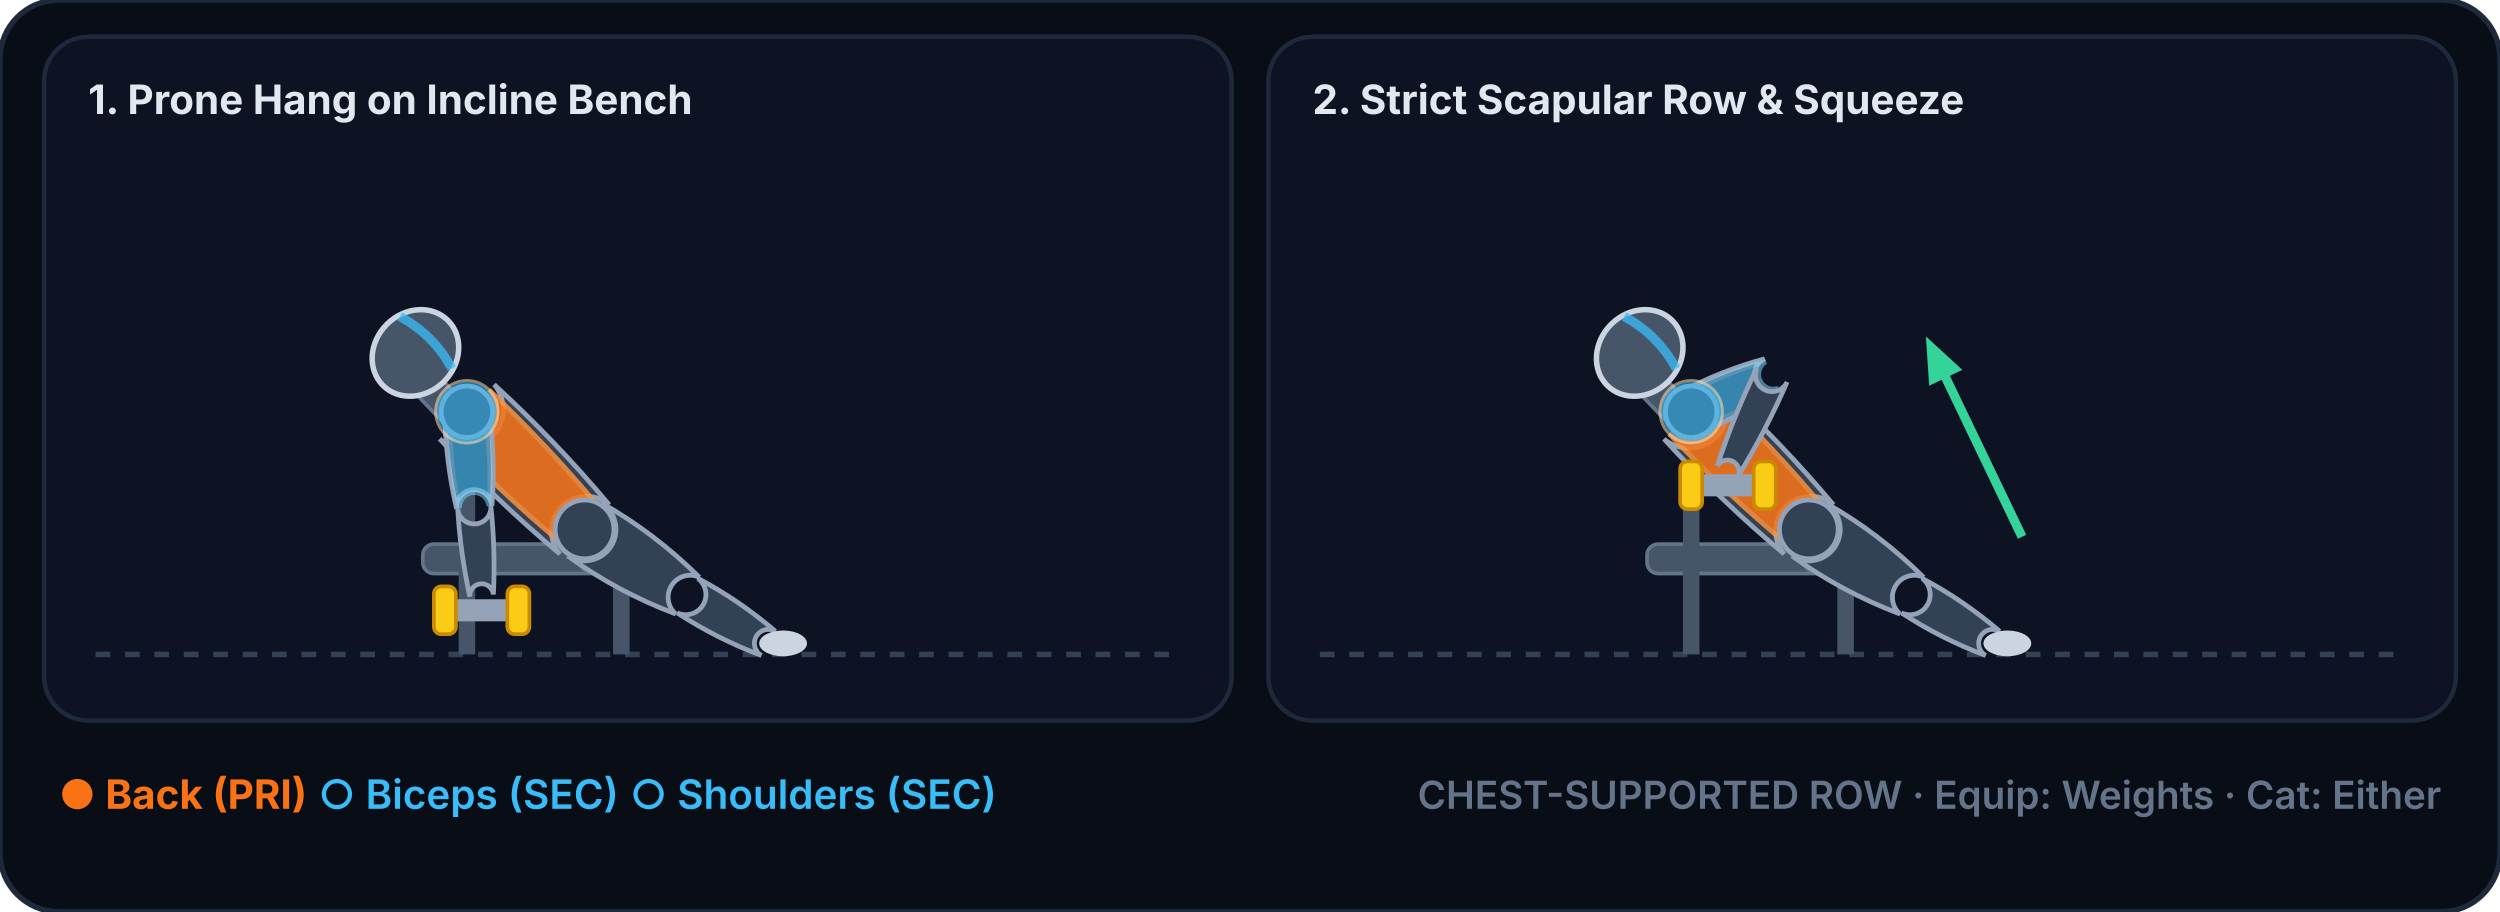
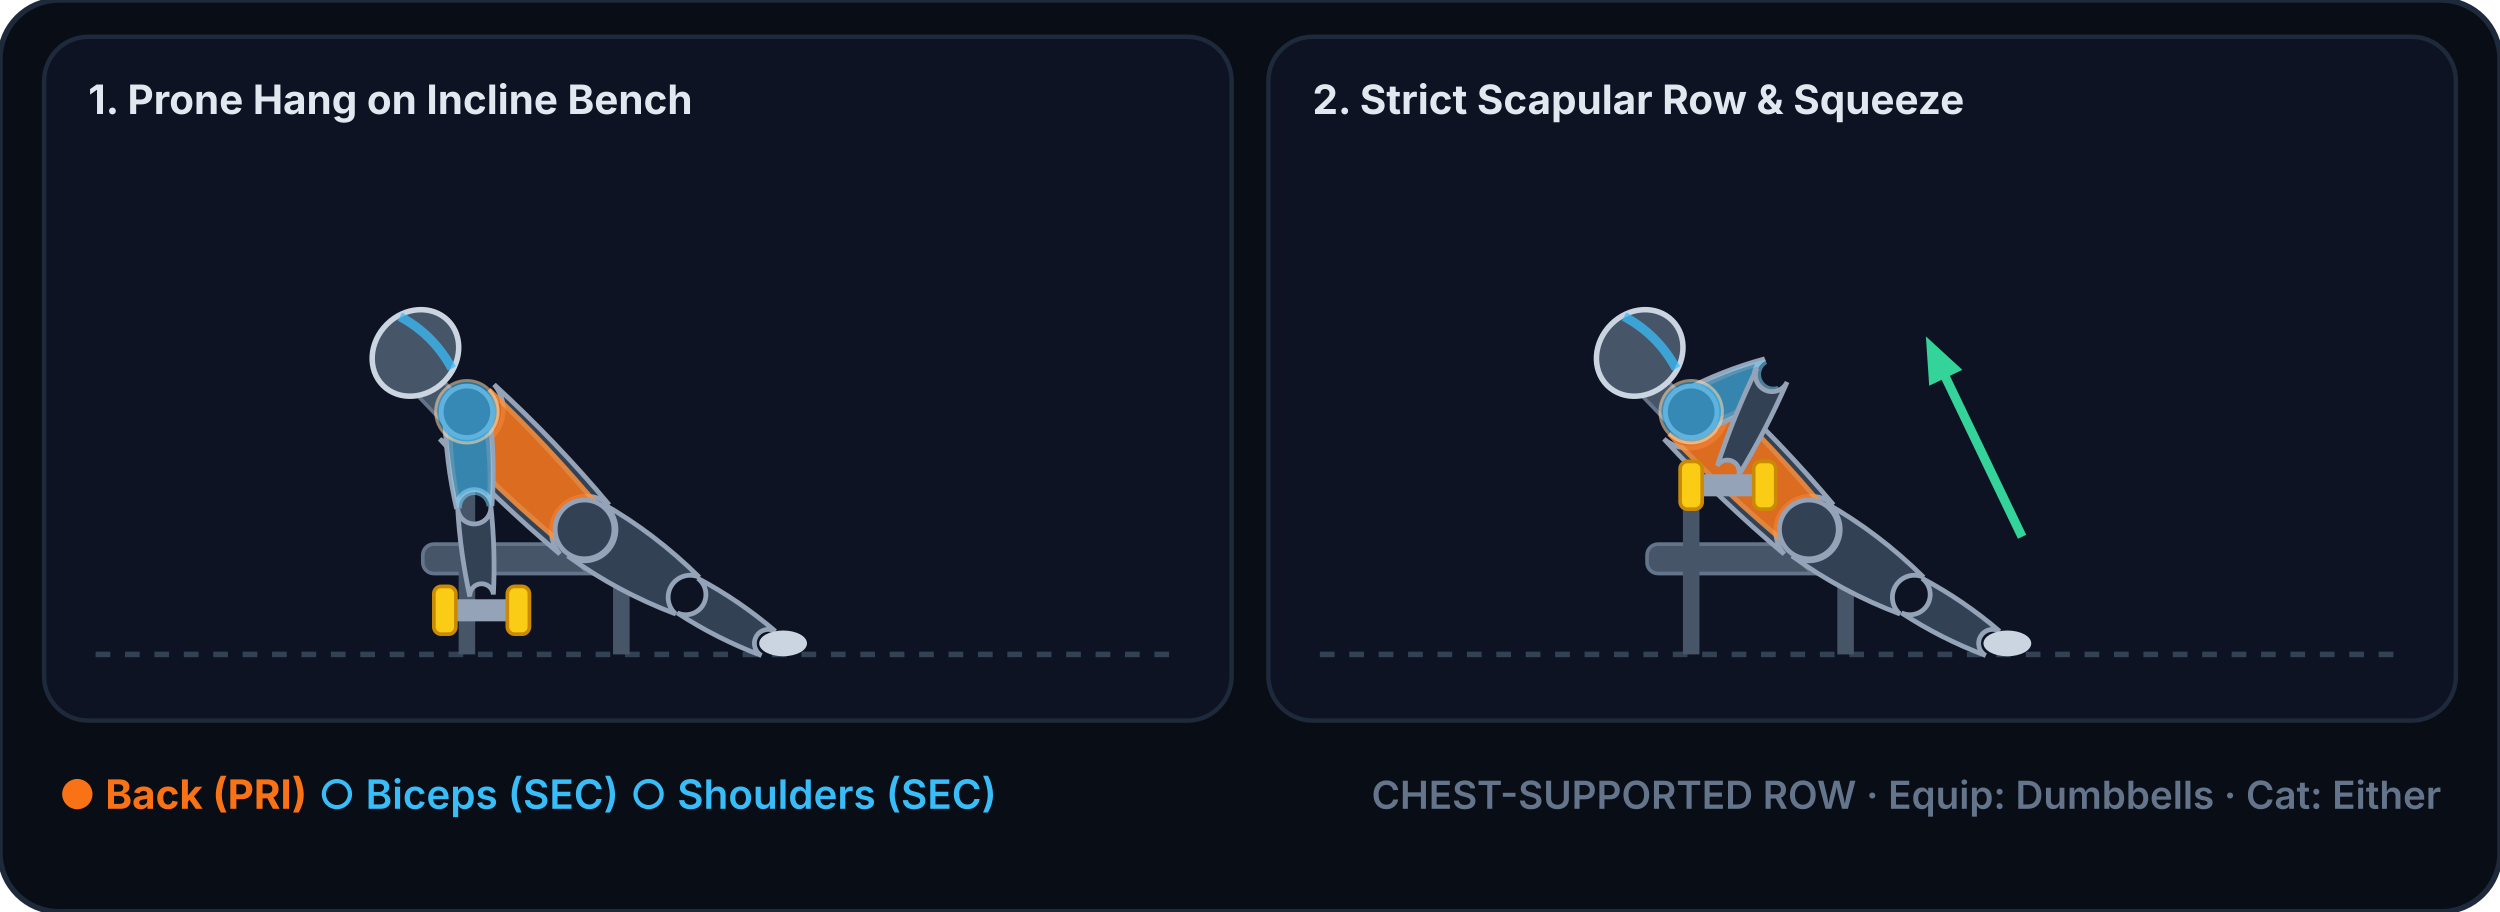
<svg xmlns="http://www.w3.org/2000/svg" viewBox="0 0 680 248" width="680" height="248" role="img" aria-label="Chest-Supported Incline Bench DB Row multi-step exercise diagram">
  <defs>
    <marker id="arrow" viewBox="0 0 10 10" refX="6" refY="5" markerWidth="5" markerHeight="5" orient="auto-start-reverse">
      <path d="M 0 1 L 10 5 L 0 9 z" fill="#34d399" />
    </marker>
  </defs>
  <rect width="680" height="248" rx="16" fill="#090d16" stroke="#1e293b" stroke-width="1.5" />
  <g transform="translate(12, 10)">
    <rect width="323" height="186" rx="12" fill="#0d1322" stroke="#1e293b" stroke-width="1.2" />
    <text x="12" y="21" fill="#e2e8f0" font-family="-apple-system, BlinkMacSystemFont, sans-serif" font-size="11" font-weight="700">1. Prone Hang on Incline Bench</text>
    <line x1="14" y1="168" x2="309" y2="168" stroke="#334155" stroke-width="1.5" stroke-dasharray="4 4" />
    <g transform="translate(59, 0)">
      <rect x="44" y="138" width="64" height="8" rx="3" fill="#475569" stroke="#64748b" stroke-width="1" />
      <path d="M 48 92 L 94 140 L 88 145 L 42 97 Z" fill="#475569" stroke="#64748b" stroke-width="1" />
      <line x1="56" y1="106" x2="56" y2="168" stroke="#475569" stroke-width="4.5" />
      <line x1="98" y1="146" x2="98" y2="168" stroke="#475569" stroke-width="4.5" />
      <path d="M 94.7 127.3 Q 80.1 109.9 63.4 94.6 A 10.5 10.5 0 0 1 48.6 109.4 Q 63.9 126.1 81.3 140.7 A 9.5 9.5 0 0 1 94.7 127.3 Z" fill="#334155" stroke="#94a3b8" stroke-width="1.3" />
      <g opacity="0.85">
        <path d="M 92.9 129.1 Q 78.4 111.6 62.0 96.0 A 8.5 8.5 0 0 1 50.0 108.0 Q 65.6 124.4 83.1 138.9 A 7 7 0 0 1 92.9 129.1 Z" fill="#f97316" stroke="#fb923c" stroke-width="1.3" />
      </g>
      <path d="M 83.4 141.2 Q 96.9 151.0 112.8 157.0 A 6 6 0 0 1 119.2 147.0 Q 107.1 135.0 92.6 126.8 A 8.5 8.5 0 0 1 83.4 141.2 Z" fill="#334155" stroke="#94a3b8" stroke-width="1.3" />
      <circle cx="88.0" cy="134.0" r="8" fill="#334155" stroke="#94a3b8" stroke-width="1.3" />
      <path d="M 113.2 156.7 Q 123.9 163.7 136.1 168.3 A 3.8 3.8 0 0 1 139.9 161.7 Q 130.1 153.3 118.8 147.3 A 5.5 5.5 0 0 1 113.2 156.7 Z" fill="#334155" stroke="#94a3b8" stroke-width="1.3" />
      <ellipse cx="142.0" cy="165.0" rx="6.5" ry="3.5" fill="#cbd5e1" />
      <path d="M 50.0 102.5 Q 50.2 115.5 53.2 128.4 A 4.8 4.8 0 0 1 62.8 127.6 Q 63.8 114.5 62.0 101.5 A 6 6 0 0 1 50.0 102.5 Z" fill="#334155" stroke="#94a3b8" stroke-width="1.3" />
      <g opacity="0.55">
        <path d="M 51.5 102.3 Q 51.0 115.5 54.0 128.3 A 4 4 0 0 1 62.0 127.7 Q 63.0 114.5 60.5 101.7 A 4.5 4.5 0 0 1 51.5 102.3 Z" fill="#38bdf8" stroke="#7dd3fc" stroke-width="1.3" />
      </g>
      <path d="M 53.5 128.4 Q 54.2 140.4 56.8 152.3 A 3.2 3.2 0 0 1 63.2 151.7 Q 63.8 139.6 62.5 127.6 A 4.5 4.5 0 0 1 53.5 128.4 Z" fill="#334155" stroke="#94a3b8" stroke-width="1.3" />
      <circle cx="56.0" cy="102.0" r="7" fill="#334155" stroke="#94a3b8" stroke-width="1.3" />
      <circle cx="56.0" cy="102.0" r="8.5" fill="#38bdf8" opacity="0.58" stroke="#fed7aa" stroke-width="0.8" />
      <g transform="translate(42.0, 86.0) rotate(45)">
        <ellipse cx="0" cy="0" rx="11" ry="12.5" fill="#475569" stroke="#cbd5e1" stroke-width="1.5" />
        <path d="M -10 -4 Q 0 -7 10 -4" stroke="#38bdf8" stroke-width="2.5" fill="none" opacity="0.75" />
      </g>
      <g transform="translate(60.0, 156.0) rotate(0)">
        <rect x="-11" y="-3" width="22" height="6" rx="2" fill="#94a3b8" />
        <rect x="-13" y="-6.5" width="6" height="13" rx="2" fill="#facc15" stroke="#ca8a04" stroke-width="1" />
        <rect x="7" y="-6.5" width="6" height="13" rx="2" fill="#facc15" stroke="#ca8a04" stroke-width="1" />
      </g>
    </g>
  </g>
  <g transform="translate(345, 10)">
    <rect width="323" height="186" rx="12" fill="#0d1322" stroke="#1e293b" stroke-width="1.2" />
    <text x="12" y="21" fill="#e2e8f0" font-family="-apple-system, BlinkMacSystemFont, sans-serif" font-size="11" font-weight="700">2. Strict Scapular Row &amp; Squeeze</text>
    <line x1="14" y1="168" x2="309" y2="168" stroke="#334155" stroke-width="1.5" stroke-dasharray="4 4" />
    <g transform="translate(59, 0)">
      <rect x="44" y="138" width="64" height="8" rx="3" fill="#475569" stroke="#64748b" stroke-width="1" />
      <path d="M 48 92 L 94 140 L 88 145 L 42 97 Z" fill="#475569" stroke="#64748b" stroke-width="1" />
      <line x1="56" y1="106" x2="56" y2="168" stroke="#475569" stroke-width="4.5" />
      <line x1="98" y1="146" x2="98" y2="168" stroke="#475569" stroke-width="4.5" />
      <path d="M 94.7 127.3 Q 80.1 109.9 63.4 94.6 A 10.5 10.5 0 0 1 48.6 109.4 Q 63.9 126.1 81.3 140.7 A 9.5 9.5 0 0 1 94.7 127.3 Z" fill="#334155" stroke="#94a3b8" stroke-width="1.3" />
      <g opacity="0.85">
        <path d="M 92.9 129.1 Q 78.4 111.6 62.0 96.0 A 8.5 8.5 0 0 1 50.0 108.0 Q 65.6 124.4 83.1 138.9 A 7 7 0 0 1 92.9 129.1 Z" fill="#f97316" stroke="#fb923c" stroke-width="1.3" />
      </g>
      <path d="M 83.4 141.2 Q 96.9 151.0 112.8 157.0 A 6 6 0 0 1 119.2 147.0 Q 107.1 135.0 92.6 126.8 A 8.5 8.5 0 0 1 83.4 141.2 Z" fill="#334155" stroke="#94a3b8" stroke-width="1.3" />
      <circle cx="88.0" cy="134.0" r="8" fill="#334155" stroke="#94a3b8" stroke-width="1.3" />
      <path d="M 113.2 156.7 Q 123.9 163.7 136.1 168.3 A 3.8 3.8 0 0 1 139.9 161.7 Q 130.1 153.3 118.8 147.3 A 5.5 5.5 0 0 1 113.2 156.7 Z" fill="#334155" stroke="#94a3b8" stroke-width="1.3" />
      <ellipse cx="142.0" cy="165.0" rx="6.5" ry="3.5" fill="#cbd5e1" />
      <path d="M 58.5 107.5 Q 69.8 103.2 80.0 96.4 A 4.8 4.8 0 0 1 76.0 87.6 Q 64.2 90.8 53.5 96.5 A 6 6 0 0 1 58.5 107.5 Z" fill="#334155" stroke="#94a3b8" stroke-width="1.3" />
      <g opacity="0.55">
        <path d="M 57.9 106.1 Q 69.5 102.5 79.7 95.6 A 4 4 0 0 1 76.3 88.4 Q 64.5 91.5 54.1 97.9 A 4.5 4.5 0 0 1 57.9 106.1 Z" fill="#38bdf8" stroke="#7dd3fc" stroke-width="1.3" />
      </g>
      <path d="M 73.9 90.1 Q 67.6 103.0 63.1 116.7 A 3.2 3.2 0 0 1 68.9 119.3 Q 76.4 107.0 82.1 93.9 A 4.5 4.5 0 0 1 73.9 90.1 Z" fill="#334155" stroke="#94a3b8" stroke-width="1.3" />
      <circle cx="56.0" cy="102.0" r="7" fill="#334155" stroke="#94a3b8" stroke-width="1.3" />
      <circle cx="56.0" cy="102.0" r="8.5" fill="#38bdf8" opacity="0.58" stroke="#fed7aa" stroke-width="0.8" />
      <g transform="translate(42.0, 86.0) rotate(45)">
        <ellipse cx="0" cy="0" rx="11" ry="12.5" fill="#475569" stroke="#cbd5e1" stroke-width="1.5" />
        <path d="M -10 -4 Q 0 -7 10 -4" stroke="#38bdf8" stroke-width="2.5" fill="none" opacity="0.75" />
      </g>
      <g transform="translate(66.0, 122.0) rotate(0)">
        <rect x="-11" y="-3" width="22" height="6" rx="2" fill="#94a3b8" />
        <rect x="-13" y="-6.5" width="6" height="13" rx="2" fill="#facc15" stroke="#ca8a04" stroke-width="1" />
        <rect x="7" y="-6.5" width="6" height="13" rx="2" fill="#facc15" stroke="#ca8a04" stroke-width="1" />
      </g>
      <path d="M 146 136 L 122 86" stroke="#34d399" stroke-width="2.5" fill="none" marker-end="url(#arrow)" />
    </g>
  </g>
  <text x="16" y="220" fill="#cbd5e1" font-family="-apple-system, BlinkMacSystemFont, sans-serif" font-size="11">
    <tspan fill="#f97316" font-weight="700">● Back (PRI)</tspan>
    <tspan fill="#38bdf8" font-weight="600">  ○ Biceps (SEC)</tspan>
    <tspan fill="#38bdf8" font-weight="600">  ○ Shoulders (SEC)</tspan>
  </text>
  <text x="664" y="220" text-anchor="end" fill="#64748b" font-family="-apple-system, BlinkMacSystemFont, sans-serif" font-size="10.5" font-weight="600">
-     CHEST-SUPPORTED ROW · Equip: Weights · Cat: Either
+     CHEST-SUPPORTED ROW · Equip: Dumbbells · Cat: Either
  </text>
</svg>
